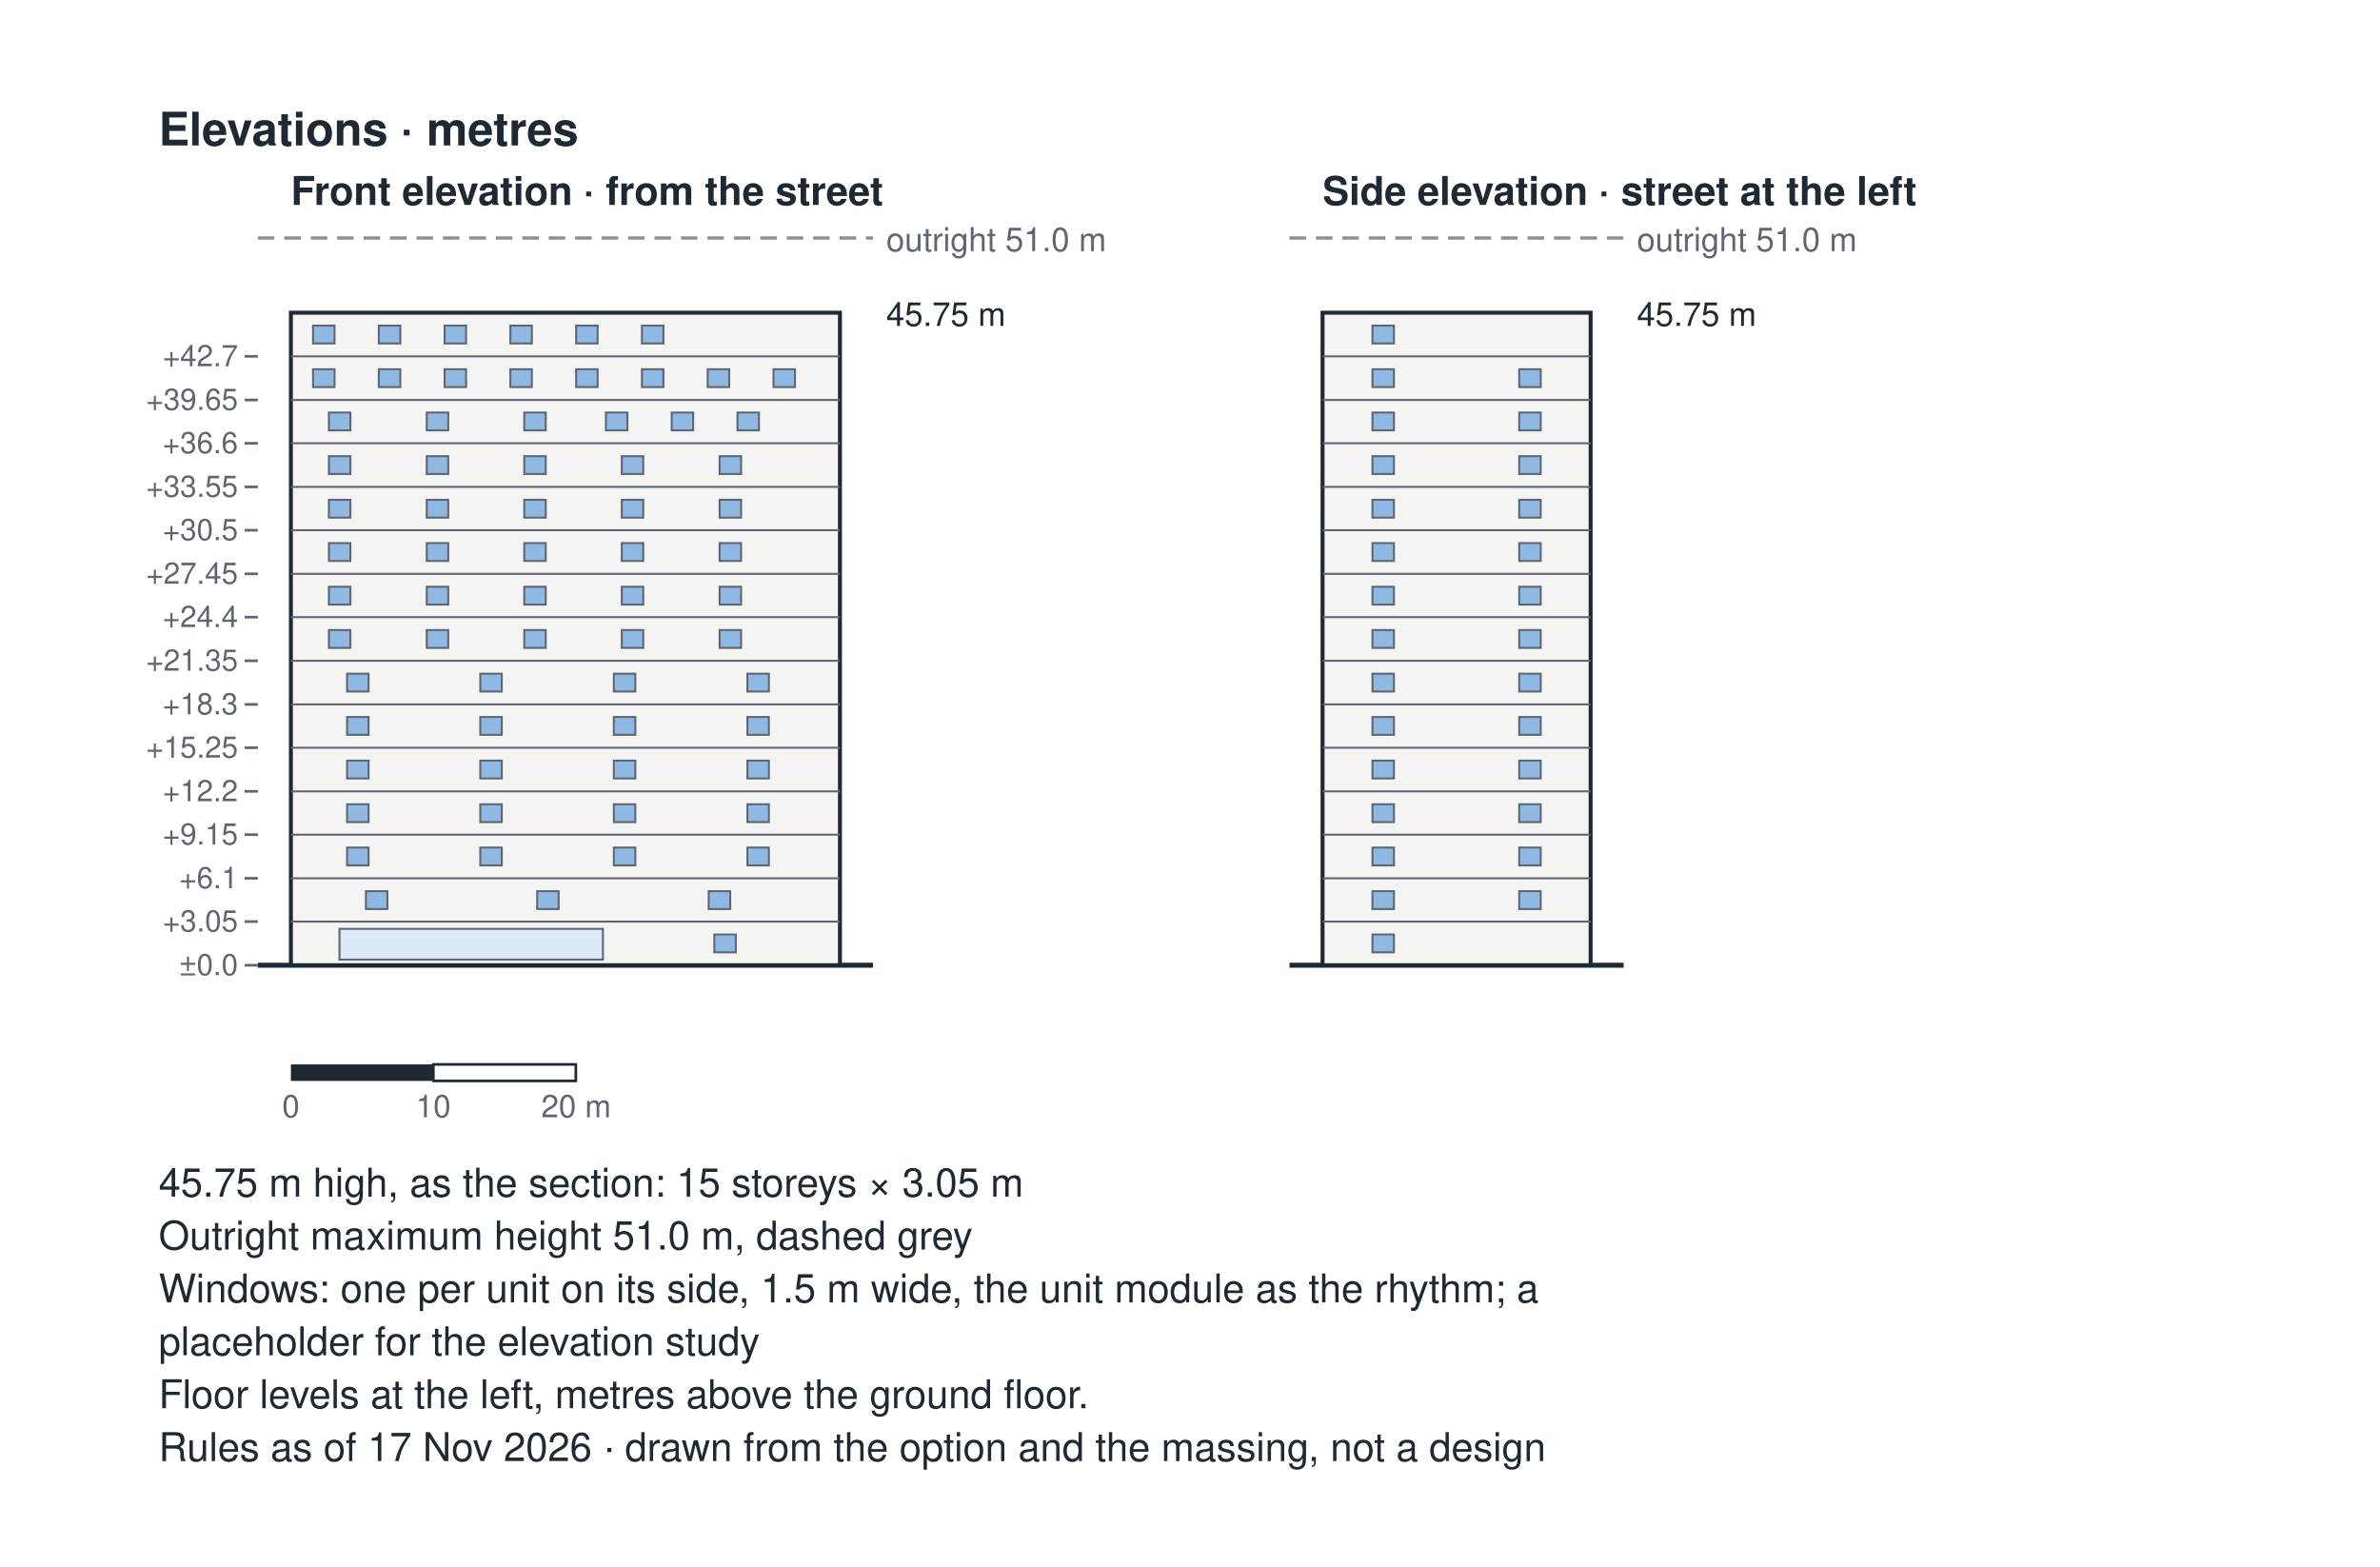
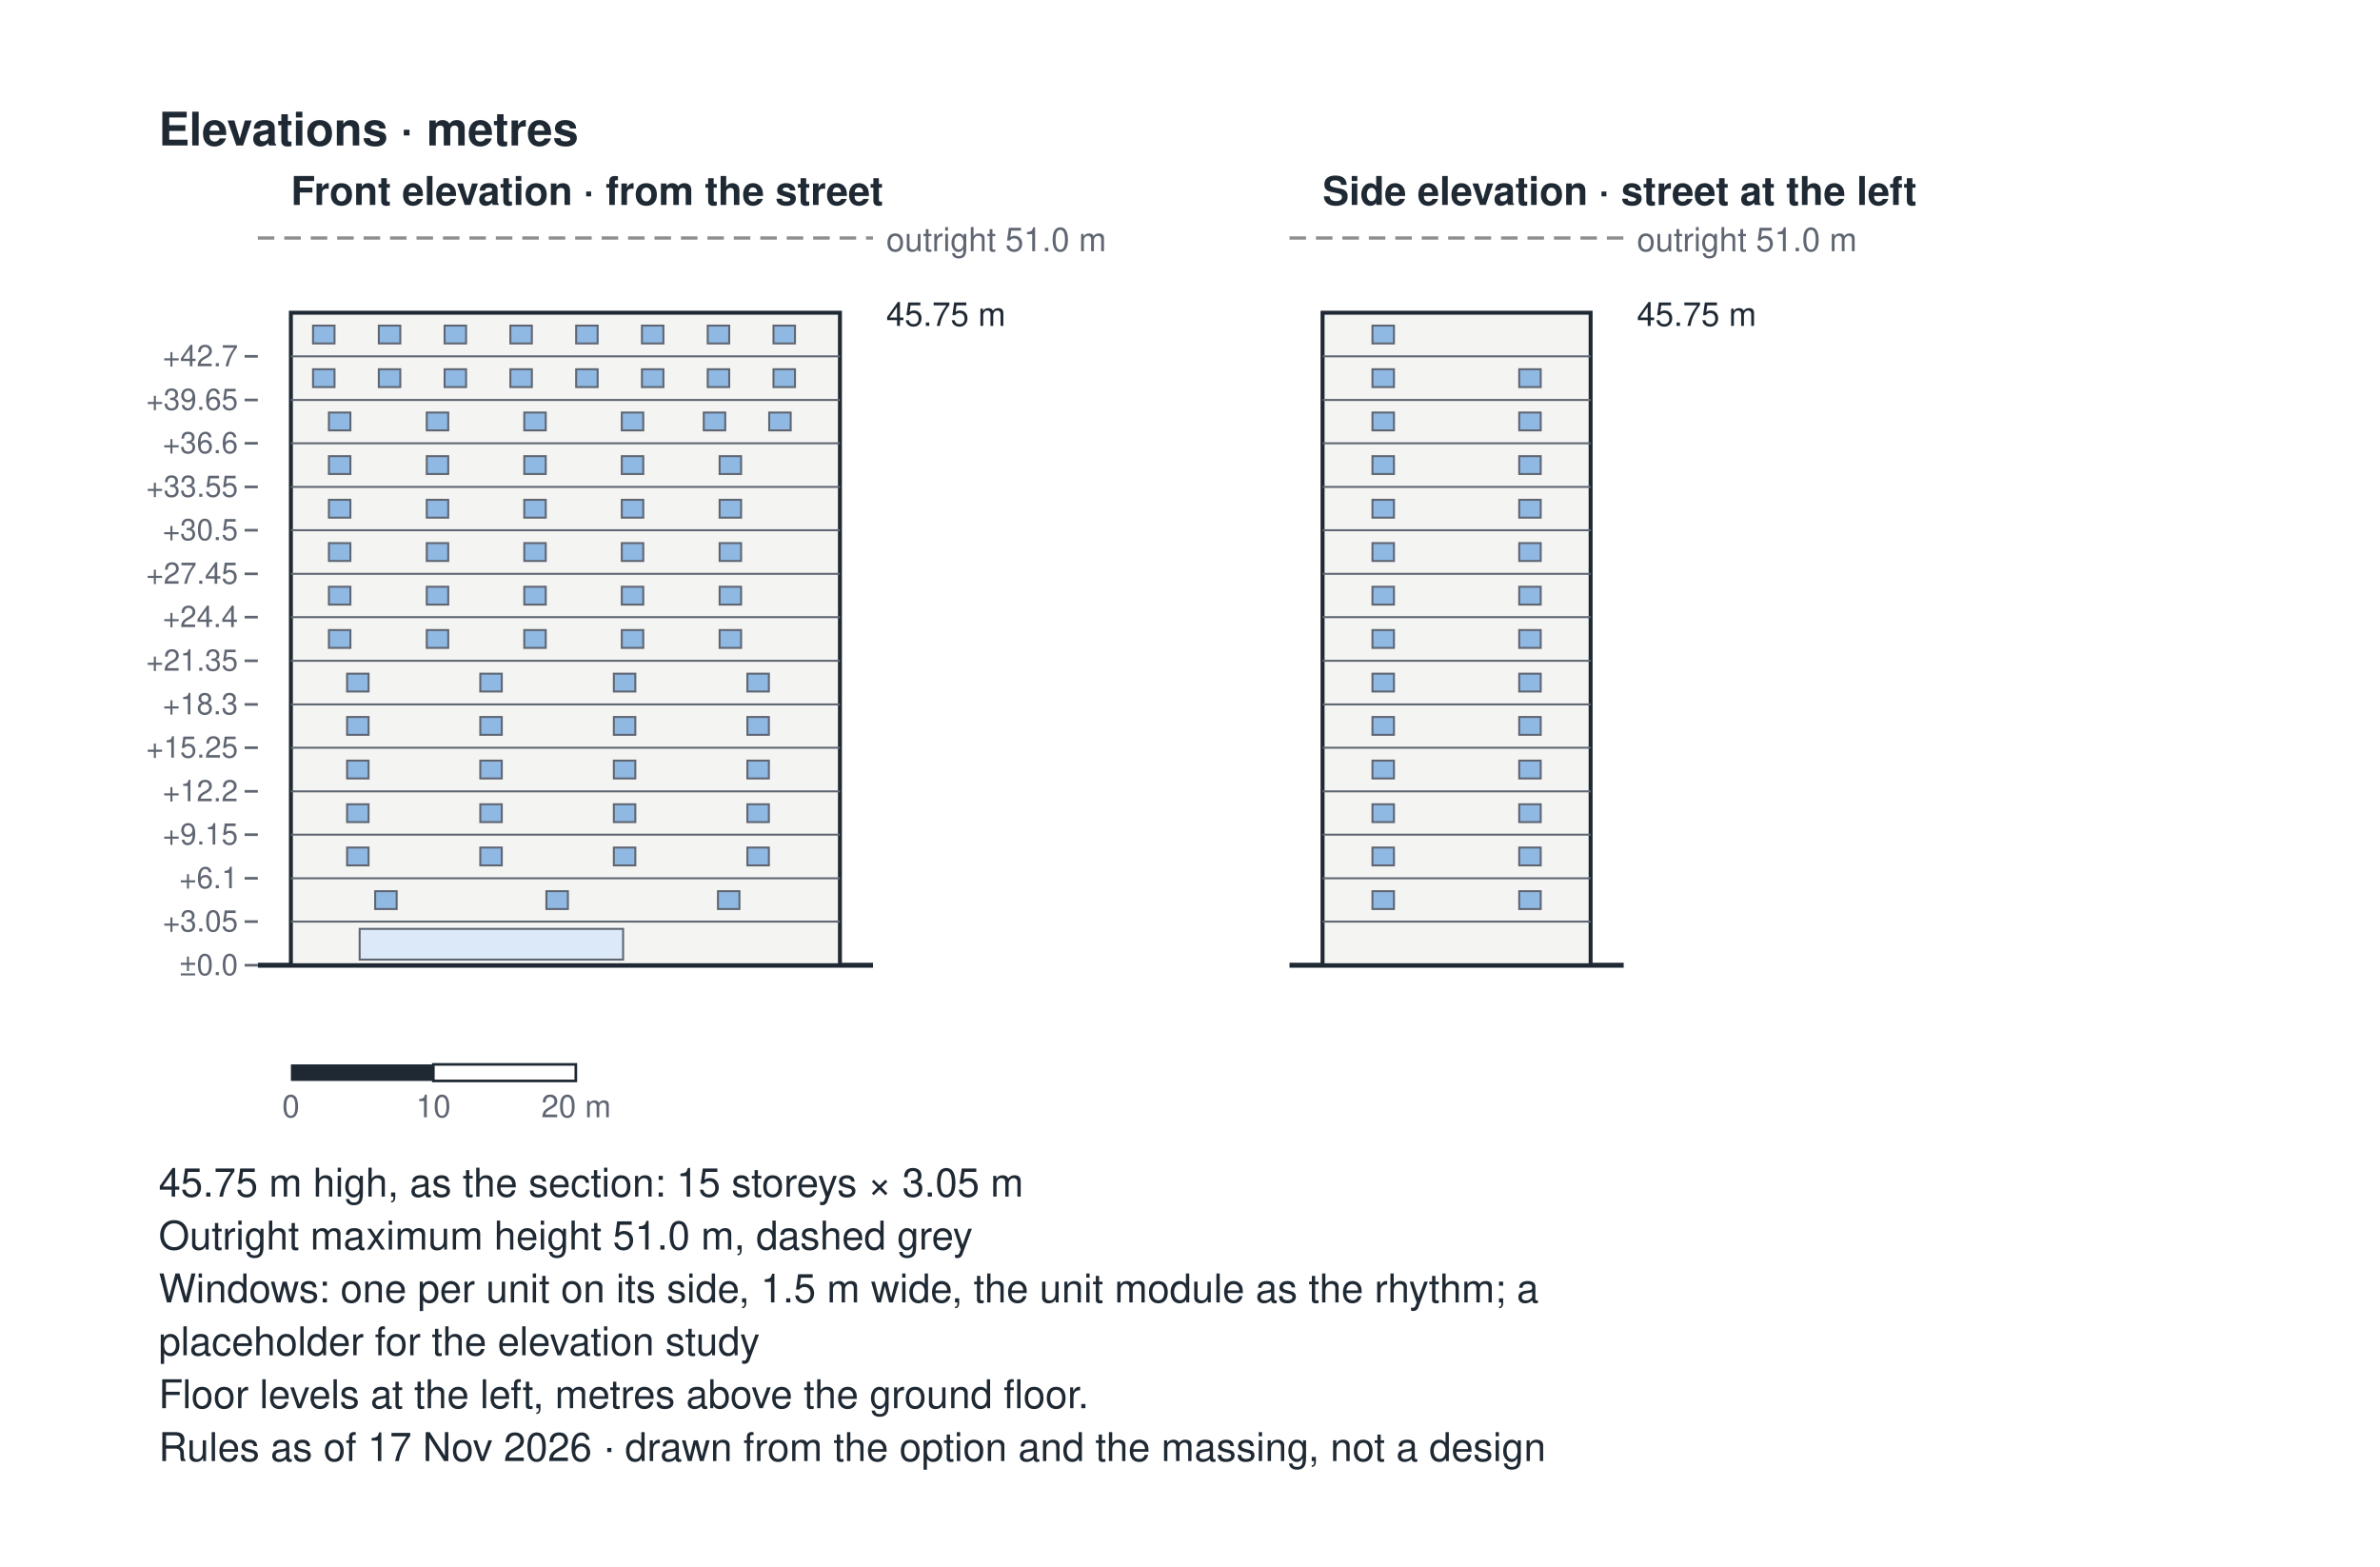
<svg xmlns="http://www.w3.org/2000/svg" width="720" height="474" viewBox="0 0 720 474" font-family="IBM Plex Sans, Helvetica, Arial, sans-serif" font-size="12" fill="#1f2933" role="img" aria-label="Preliminary elevations">
  <rect width="100%" height="100%" fill="#ffffff" />
  <text x="48" y="44" font-size="14" font-weight="600">Elevations · metres</text>
  <text x="88.0" y="62.0" font-size="12" font-weight="600">Front elevation · from the street</text>
  <line x1="78.0" y1="292.0" x2="264.1" y2="292.0" stroke="#1f2933" stroke-width="1.5" />
  <rect x="88.0" y="94.6" width="166.1" height="197.4" fill="#f4f4f2" stroke="#1f2933" stroke-width="1.2" />
-   <rect x="102.7" y="281.0" width="79.7" height="9.3" fill="#dbe9f8" stroke="#5f6672" stroke-width="0.6" />
-   <rect x="216.1" y="282.7" width="6.5" height="5.4" fill="#8fb8e3" stroke="#5f6672" stroke-width="0.6" />
+   <rect x="108.8" y="281.0" width="79.7" height="9.3" fill="#dbe9f8" stroke="#5f6672" stroke-width="0.6" />
  <line x1="88.0" y1="278.8" x2="254.1" y2="278.8" stroke="#5f6672" stroke-width="0.6" />
-   <rect x="110.7" y="269.6" width="6.5" height="5.4" fill="#8fb8e3" stroke="#5f6672" stroke-width="0.6" />
-   <rect x="162.5" y="269.6" width="6.5" height="5.4" fill="#8fb8e3" stroke="#5f6672" stroke-width="0.6" />
-   <rect x="214.4" y="269.6" width="6.5" height="5.4" fill="#8fb8e3" stroke="#5f6672" stroke-width="0.6" />
+   <rect x="113.5" y="269.6" width="6.5" height="5.4" fill="#8fb8e3" stroke="#5f6672" stroke-width="0.6" />
+   <rect x="165.3" y="269.6" width="6.5" height="5.4" fill="#8fb8e3" stroke="#5f6672" stroke-width="0.6" />
+   <rect x="217.2" y="269.6" width="6.5" height="5.4" fill="#8fb8e3" stroke="#5f6672" stroke-width="0.6" />
  <line x1="88.0" y1="265.7" x2="254.1" y2="265.7" stroke="#5f6672" stroke-width="0.6" />
  <rect x="105.0" y="256.4" width="6.5" height="5.4" fill="#8fb8e3" stroke="#5f6672" stroke-width="0.6" />
  <rect x="145.3" y="256.4" width="6.5" height="5.4" fill="#8fb8e3" stroke="#5f6672" stroke-width="0.6" />
  <rect x="185.7" y="256.4" width="6.5" height="5.4" fill="#8fb8e3" stroke="#5f6672" stroke-width="0.6" />
  <rect x="226.1" y="256.4" width="6.5" height="5.4" fill="#8fb8e3" stroke="#5f6672" stroke-width="0.6" />
  <line x1="88.0" y1="252.5" x2="254.1" y2="252.5" stroke="#5f6672" stroke-width="0.6" />
  <rect x="105.0" y="243.3" width="6.5" height="5.4" fill="#8fb8e3" stroke="#5f6672" stroke-width="0.6" />
  <rect x="145.3" y="243.3" width="6.5" height="5.4" fill="#8fb8e3" stroke="#5f6672" stroke-width="0.6" />
  <rect x="185.7" y="243.3" width="6.5" height="5.4" fill="#8fb8e3" stroke="#5f6672" stroke-width="0.6" />
  <rect x="226.1" y="243.3" width="6.5" height="5.4" fill="#8fb8e3" stroke="#5f6672" stroke-width="0.6" />
  <line x1="88.0" y1="239.4" x2="254.1" y2="239.4" stroke="#5f6672" stroke-width="0.6" />
  <rect x="105.0" y="230.1" width="6.5" height="5.4" fill="#8fb8e3" stroke="#5f6672" stroke-width="0.6" />
  <rect x="145.3" y="230.1" width="6.5" height="5.4" fill="#8fb8e3" stroke="#5f6672" stroke-width="0.6" />
  <rect x="185.7" y="230.1" width="6.5" height="5.4" fill="#8fb8e3" stroke="#5f6672" stroke-width="0.6" />
  <rect x="226.1" y="230.1" width="6.5" height="5.4" fill="#8fb8e3" stroke="#5f6672" stroke-width="0.6" />
  <line x1="88.0" y1="226.2" x2="254.1" y2="226.2" stroke="#5f6672" stroke-width="0.6" />
  <rect x="105.0" y="216.9" width="6.5" height="5.4" fill="#8fb8e3" stroke="#5f6672" stroke-width="0.6" />
  <rect x="145.3" y="216.9" width="6.5" height="5.4" fill="#8fb8e3" stroke="#5f6672" stroke-width="0.6" />
  <rect x="185.7" y="216.9" width="6.5" height="5.4" fill="#8fb8e3" stroke="#5f6672" stroke-width="0.6" />
  <rect x="226.1" y="216.9" width="6.5" height="5.4" fill="#8fb8e3" stroke="#5f6672" stroke-width="0.6" />
  <line x1="88.0" y1="213.1" x2="254.1" y2="213.1" stroke="#5f6672" stroke-width="0.6" />
  <rect x="105.0" y="203.8" width="6.5" height="5.4" fill="#8fb8e3" stroke="#5f6672" stroke-width="0.6" />
  <rect x="145.3" y="203.8" width="6.5" height="5.4" fill="#8fb8e3" stroke="#5f6672" stroke-width="0.6" />
  <rect x="185.7" y="203.8" width="6.5" height="5.4" fill="#8fb8e3" stroke="#5f6672" stroke-width="0.6" />
  <rect x="226.1" y="203.8" width="6.5" height="5.4" fill="#8fb8e3" stroke="#5f6672" stroke-width="0.6" />
  <line x1="88.0" y1="199.9" x2="254.1" y2="199.9" stroke="#5f6672" stroke-width="0.6" />
  <rect x="99.5" y="190.6" width="6.5" height="5.4" fill="#8fb8e3" stroke="#5f6672" stroke-width="0.6" />
  <rect x="129.1" y="190.6" width="6.5" height="5.4" fill="#8fb8e3" stroke="#5f6672" stroke-width="0.6" />
  <rect x="158.6" y="190.6" width="6.5" height="5.4" fill="#8fb8e3" stroke="#5f6672" stroke-width="0.6" />
  <rect x="188.1" y="190.6" width="6.5" height="5.4" fill="#8fb8e3" stroke="#5f6672" stroke-width="0.6" />
  <rect x="217.7" y="190.6" width="6.5" height="5.4" fill="#8fb8e3" stroke="#5f6672" stroke-width="0.6" />
  <line x1="88.0" y1="186.7" x2="254.1" y2="186.7" stroke="#5f6672" stroke-width="0.6" />
  <rect x="99.5" y="177.5" width="6.5" height="5.4" fill="#8fb8e3" stroke="#5f6672" stroke-width="0.6" />
  <rect x="129.1" y="177.5" width="6.5" height="5.4" fill="#8fb8e3" stroke="#5f6672" stroke-width="0.6" />
  <rect x="158.6" y="177.5" width="6.5" height="5.4" fill="#8fb8e3" stroke="#5f6672" stroke-width="0.6" />
  <rect x="188.1" y="177.5" width="6.5" height="5.4" fill="#8fb8e3" stroke="#5f6672" stroke-width="0.6" />
  <rect x="217.7" y="177.5" width="6.5" height="5.4" fill="#8fb8e3" stroke="#5f6672" stroke-width="0.6" />
  <line x1="88.0" y1="173.6" x2="254.1" y2="173.6" stroke="#5f6672" stroke-width="0.6" />
  <rect x="99.5" y="164.3" width="6.5" height="5.4" fill="#8fb8e3" stroke="#5f6672" stroke-width="0.6" />
  <rect x="129.1" y="164.3" width="6.5" height="5.4" fill="#8fb8e3" stroke="#5f6672" stroke-width="0.6" />
  <rect x="158.6" y="164.3" width="6.5" height="5.4" fill="#8fb8e3" stroke="#5f6672" stroke-width="0.6" />
  <rect x="188.1" y="164.3" width="6.5" height="5.4" fill="#8fb8e3" stroke="#5f6672" stroke-width="0.6" />
  <rect x="217.7" y="164.3" width="6.5" height="5.4" fill="#8fb8e3" stroke="#5f6672" stroke-width="0.6" />
  <line x1="88.0" y1="160.4" x2="254.1" y2="160.4" stroke="#5f6672" stroke-width="0.6" />
  <rect x="99.5" y="151.2" width="6.5" height="5.4" fill="#8fb8e3" stroke="#5f6672" stroke-width="0.6" />
  <rect x="129.1" y="151.2" width="6.5" height="5.4" fill="#8fb8e3" stroke="#5f6672" stroke-width="0.6" />
  <rect x="158.6" y="151.2" width="6.5" height="5.4" fill="#8fb8e3" stroke="#5f6672" stroke-width="0.6" />
  <rect x="188.1" y="151.2" width="6.5" height="5.4" fill="#8fb8e3" stroke="#5f6672" stroke-width="0.6" />
  <rect x="217.7" y="151.2" width="6.5" height="5.4" fill="#8fb8e3" stroke="#5f6672" stroke-width="0.6" />
  <line x1="88.0" y1="147.3" x2="254.1" y2="147.3" stroke="#5f6672" stroke-width="0.6" />
  <rect x="99.5" y="138.0" width="6.5" height="5.4" fill="#8fb8e3" stroke="#5f6672" stroke-width="0.6" />
  <rect x="129.1" y="138.0" width="6.5" height="5.4" fill="#8fb8e3" stroke="#5f6672" stroke-width="0.6" />
  <rect x="158.6" y="138.0" width="6.5" height="5.4" fill="#8fb8e3" stroke="#5f6672" stroke-width="0.6" />
  <rect x="188.1" y="138.0" width="6.5" height="5.4" fill="#8fb8e3" stroke="#5f6672" stroke-width="0.6" />
  <rect x="217.7" y="138.0" width="6.5" height="5.4" fill="#8fb8e3" stroke="#5f6672" stroke-width="0.6" />
  <line x1="88.0" y1="134.1" x2="254.1" y2="134.1" stroke="#5f6672" stroke-width="0.6" />
  <rect x="99.5" y="124.8" width="6.5" height="5.4" fill="#8fb8e3" stroke="#5f6672" stroke-width="0.6" />
  <rect x="129.1" y="124.8" width="6.5" height="5.4" fill="#8fb8e3" stroke="#5f6672" stroke-width="0.6" />
  <rect x="158.6" y="124.8" width="6.5" height="5.4" fill="#8fb8e3" stroke="#5f6672" stroke-width="0.6" />
-   <rect x="183.3" y="124.8" width="6.5" height="5.4" fill="#8fb8e3" stroke="#5f6672" stroke-width="0.6" />
-   <rect x="203.2" y="124.8" width="6.5" height="5.4" fill="#8fb8e3" stroke="#5f6672" stroke-width="0.6" />
-   <rect x="223.1" y="124.8" width="6.5" height="5.4" fill="#8fb8e3" stroke="#5f6672" stroke-width="0.6" />
+   <rect x="188.1" y="124.8" width="6.5" height="5.4" fill="#8fb8e3" stroke="#5f6672" stroke-width="0.6" />
+   <rect x="212.9" y="124.8" width="6.5" height="5.4" fill="#8fb8e3" stroke="#5f6672" stroke-width="0.6" />
+   <rect x="232.7" y="124.8" width="6.5" height="5.4" fill="#8fb8e3" stroke="#5f6672" stroke-width="0.6" />
  <line x1="88.0" y1="121.0" x2="254.1" y2="121.0" stroke="#5f6672" stroke-width="0.6" />
  <rect x="94.7" y="111.7" width="6.5" height="5.4" fill="#8fb8e3" stroke="#5f6672" stroke-width="0.6" />
  <rect x="114.6" y="111.7" width="6.5" height="5.4" fill="#8fb8e3" stroke="#5f6672" stroke-width="0.6" />
  <rect x="134.5" y="111.7" width="6.5" height="5.4" fill="#8fb8e3" stroke="#5f6672" stroke-width="0.6" />
  <rect x="154.4" y="111.7" width="6.5" height="5.4" fill="#8fb8e3" stroke="#5f6672" stroke-width="0.6" />
  <rect x="174.3" y="111.7" width="6.5" height="5.4" fill="#8fb8e3" stroke="#5f6672" stroke-width="0.6" />
  <rect x="194.2" y="111.7" width="6.5" height="5.4" fill="#8fb8e3" stroke="#5f6672" stroke-width="0.6" />
  <rect x="214.1" y="111.7" width="6.5" height="5.4" fill="#8fb8e3" stroke="#5f6672" stroke-width="0.6" />
  <rect x="234.0" y="111.7" width="6.5" height="5.4" fill="#8fb8e3" stroke="#5f6672" stroke-width="0.6" />
  <line x1="88.0" y1="107.8" x2="254.1" y2="107.8" stroke="#5f6672" stroke-width="0.6" />
  <rect x="94.7" y="98.5" width="6.5" height="5.4" fill="#8fb8e3" stroke="#5f6672" stroke-width="0.6" />
  <rect x="114.6" y="98.5" width="6.5" height="5.4" fill="#8fb8e3" stroke="#5f6672" stroke-width="0.6" />
  <rect x="134.5" y="98.5" width="6.5" height="5.4" fill="#8fb8e3" stroke="#5f6672" stroke-width="0.6" />
  <rect x="154.4" y="98.5" width="6.5" height="5.4" fill="#8fb8e3" stroke="#5f6672" stroke-width="0.6" />
  <rect x="174.3" y="98.5" width="6.5" height="5.4" fill="#8fb8e3" stroke="#5f6672" stroke-width="0.6" />
  <rect x="194.2" y="98.5" width="6.5" height="5.4" fill="#8fb8e3" stroke="#5f6672" stroke-width="0.6" />
+   <rect x="214.1" y="98.5" width="6.5" height="5.4" fill="#8fb8e3" stroke="#5f6672" stroke-width="0.6" />
+   <rect x="234.0" y="98.5" width="6.5" height="5.4" fill="#8fb8e3" stroke="#5f6672" stroke-width="0.6" />
  <line x1="78.0" y1="72.0" x2="264.1" y2="72.0" stroke="#8e8e8e" stroke-width="1" stroke-dasharray="5 3" />
  <text x="268.1" y="76.0" font-size="10" fill="#5f6672">outright 51.0 m</text>
  <text x="268.1" y="98.6" font-size="10" fill="#1f2933">45.75 m</text>
  <text x="400.1" y="62.0" font-size="12" font-weight="600">Side elevation · street at the left</text>
  <line x1="390.1" y1="292.0" x2="491.2" y2="292.0" stroke="#1f2933" stroke-width="1.5" />
  <rect x="400.1" y="94.6" width="81.1" height="197.4" fill="#f4f4f2" stroke="#1f2933" stroke-width="1.2" />
-   <rect x="415.2" y="282.7" width="6.5" height="5.4" fill="#8fb8e3" stroke="#5f6672" stroke-width="0.6" />
  <line x1="400.1" y1="278.8" x2="481.2" y2="278.8" stroke="#5f6672" stroke-width="0.6" />
  <rect x="415.2" y="269.6" width="6.5" height="5.4" fill="#8fb8e3" stroke="#5f6672" stroke-width="0.6" />
  <rect x="459.6" y="269.6" width="6.5" height="5.4" fill="#8fb8e3" stroke="#5f6672" stroke-width="0.6" />
  <line x1="400.1" y1="265.7" x2="481.2" y2="265.7" stroke="#5f6672" stroke-width="0.6" />
  <rect x="415.2" y="256.4" width="6.5" height="5.4" fill="#8fb8e3" stroke="#5f6672" stroke-width="0.6" />
  <rect x="459.6" y="256.4" width="6.5" height="5.4" fill="#8fb8e3" stroke="#5f6672" stroke-width="0.6" />
  <line x1="400.1" y1="252.5" x2="481.2" y2="252.5" stroke="#5f6672" stroke-width="0.6" />
  <rect x="415.2" y="243.3" width="6.5" height="5.4" fill="#8fb8e3" stroke="#5f6672" stroke-width="0.6" />
  <rect x="459.6" y="243.3" width="6.5" height="5.4" fill="#8fb8e3" stroke="#5f6672" stroke-width="0.6" />
  <line x1="400.1" y1="239.4" x2="481.2" y2="239.4" stroke="#5f6672" stroke-width="0.6" />
  <rect x="415.2" y="230.1" width="6.5" height="5.4" fill="#8fb8e3" stroke="#5f6672" stroke-width="0.6" />
  <rect x="459.6" y="230.1" width="6.5" height="5.4" fill="#8fb8e3" stroke="#5f6672" stroke-width="0.6" />
  <line x1="400.1" y1="226.2" x2="481.2" y2="226.2" stroke="#5f6672" stroke-width="0.6" />
  <rect x="415.2" y="216.9" width="6.5" height="5.4" fill="#8fb8e3" stroke="#5f6672" stroke-width="0.6" />
  <rect x="459.6" y="216.9" width="6.5" height="5.4" fill="#8fb8e3" stroke="#5f6672" stroke-width="0.6" />
  <line x1="400.1" y1="213.1" x2="481.2" y2="213.1" stroke="#5f6672" stroke-width="0.6" />
  <rect x="415.2" y="203.8" width="6.5" height="5.4" fill="#8fb8e3" stroke="#5f6672" stroke-width="0.6" />
  <rect x="459.6" y="203.8" width="6.5" height="5.4" fill="#8fb8e3" stroke="#5f6672" stroke-width="0.6" />
  <line x1="400.1" y1="199.9" x2="481.2" y2="199.9" stroke="#5f6672" stroke-width="0.6" />
  <rect x="415.2" y="190.6" width="6.5" height="5.4" fill="#8fb8e3" stroke="#5f6672" stroke-width="0.6" />
  <rect x="459.6" y="190.6" width="6.5" height="5.4" fill="#8fb8e3" stroke="#5f6672" stroke-width="0.6" />
  <line x1="400.1" y1="186.7" x2="481.2" y2="186.7" stroke="#5f6672" stroke-width="0.6" />
  <rect x="415.2" y="177.5" width="6.5" height="5.4" fill="#8fb8e3" stroke="#5f6672" stroke-width="0.6" />
  <rect x="459.6" y="177.5" width="6.5" height="5.4" fill="#8fb8e3" stroke="#5f6672" stroke-width="0.6" />
  <line x1="400.1" y1="173.6" x2="481.2" y2="173.6" stroke="#5f6672" stroke-width="0.6" />
  <rect x="415.2" y="164.3" width="6.5" height="5.4" fill="#8fb8e3" stroke="#5f6672" stroke-width="0.6" />
  <rect x="459.6" y="164.3" width="6.5" height="5.4" fill="#8fb8e3" stroke="#5f6672" stroke-width="0.6" />
  <line x1="400.1" y1="160.4" x2="481.2" y2="160.4" stroke="#5f6672" stroke-width="0.6" />
  <rect x="415.2" y="151.2" width="6.5" height="5.4" fill="#8fb8e3" stroke="#5f6672" stroke-width="0.6" />
  <rect x="459.6" y="151.2" width="6.5" height="5.4" fill="#8fb8e3" stroke="#5f6672" stroke-width="0.6" />
  <line x1="400.1" y1="147.3" x2="481.2" y2="147.3" stroke="#5f6672" stroke-width="0.6" />
  <rect x="415.2" y="138.0" width="6.5" height="5.4" fill="#8fb8e3" stroke="#5f6672" stroke-width="0.6" />
  <rect x="459.6" y="138.0" width="6.5" height="5.4" fill="#8fb8e3" stroke="#5f6672" stroke-width="0.6" />
  <line x1="400.1" y1="134.1" x2="481.2" y2="134.1" stroke="#5f6672" stroke-width="0.6" />
  <rect x="415.2" y="124.8" width="6.5" height="5.4" fill="#8fb8e3" stroke="#5f6672" stroke-width="0.6" />
  <rect x="459.6" y="124.8" width="6.5" height="5.4" fill="#8fb8e3" stroke="#5f6672" stroke-width="0.6" />
  <line x1="400.1" y1="121.0" x2="481.2" y2="121.0" stroke="#5f6672" stroke-width="0.6" />
  <rect x="415.2" y="111.7" width="6.5" height="5.4" fill="#8fb8e3" stroke="#5f6672" stroke-width="0.6" />
  <rect x="459.6" y="111.7" width="6.5" height="5.4" fill="#8fb8e3" stroke="#5f6672" stroke-width="0.6" />
  <line x1="400.1" y1="107.8" x2="481.2" y2="107.8" stroke="#5f6672" stroke-width="0.6" />
  <rect x="415.2" y="98.5" width="6.5" height="5.4" fill="#8fb8e3" stroke="#5f6672" stroke-width="0.6" />
  <line x1="390.1" y1="72.0" x2="491.2" y2="72.0" stroke="#8e8e8e" stroke-width="1" stroke-dasharray="5 3" />
  <text x="495.2" y="76.0" font-size="10" fill="#5f6672">outright 51.0 m</text>
  <text x="495.2" y="98.6" font-size="10" fill="#1f2933">45.75 m</text>
  <line x1="74.0" y1="292.0" x2="78.0" y2="292.0" stroke="#5f6672" stroke-width="0.8" />
  <text x="72.0" y="295.0" font-size="9" text-anchor="end" fill="#5f6672">±0.0</text>
  <line x1="74.0" y1="278.8" x2="78.0" y2="278.8" stroke="#5f6672" stroke-width="0.8" />
  <text x="72.0" y="281.8" font-size="9" text-anchor="end" fill="#5f6672">+3.05</text>
  <line x1="74.0" y1="265.7" x2="78.0" y2="265.7" stroke="#5f6672" stroke-width="0.8" />
  <text x="72.0" y="268.7" font-size="9" text-anchor="end" fill="#5f6672">+6.1</text>
  <line x1="74.0" y1="252.5" x2="78.0" y2="252.5" stroke="#5f6672" stroke-width="0.8" />
  <text x="72.0" y="255.5" font-size="9" text-anchor="end" fill="#5f6672">+9.15</text>
  <line x1="74.0" y1="239.4" x2="78.0" y2="239.4" stroke="#5f6672" stroke-width="0.8" />
  <text x="72.0" y="242.4" font-size="9" text-anchor="end" fill="#5f6672">+12.2</text>
  <line x1="74.0" y1="226.2" x2="78.0" y2="226.2" stroke="#5f6672" stroke-width="0.8" />
  <text x="72.0" y="229.2" font-size="9" text-anchor="end" fill="#5f6672">+15.25</text>
  <line x1="74.0" y1="213.1" x2="78.0" y2="213.1" stroke="#5f6672" stroke-width="0.8" />
  <text x="72.0" y="216.1" font-size="9" text-anchor="end" fill="#5f6672">+18.3</text>
  <line x1="74.0" y1="199.9" x2="78.0" y2="199.9" stroke="#5f6672" stroke-width="0.8" />
  <text x="72.0" y="202.9" font-size="9" text-anchor="end" fill="#5f6672">+21.35</text>
  <line x1="74.0" y1="186.7" x2="78.0" y2="186.7" stroke="#5f6672" stroke-width="0.8" />
  <text x="72.0" y="189.7" font-size="9" text-anchor="end" fill="#5f6672">+24.4</text>
  <line x1="74.0" y1="173.6" x2="78.0" y2="173.6" stroke="#5f6672" stroke-width="0.8" />
  <text x="72.0" y="176.6" font-size="9" text-anchor="end" fill="#5f6672">+27.45</text>
  <line x1="74.0" y1="160.4" x2="78.0" y2="160.4" stroke="#5f6672" stroke-width="0.8" />
  <text x="72.0" y="163.4" font-size="9" text-anchor="end" fill="#5f6672">+30.5</text>
  <line x1="74.0" y1="147.3" x2="78.0" y2="147.3" stroke="#5f6672" stroke-width="0.8" />
  <text x="72.0" y="150.3" font-size="9" text-anchor="end" fill="#5f6672">+33.55</text>
  <line x1="74.0" y1="134.1" x2="78.0" y2="134.1" stroke="#5f6672" stroke-width="0.8" />
  <text x="72.0" y="137.1" font-size="9" text-anchor="end" fill="#5f6672">+36.6</text>
  <line x1="74.0" y1="121.0" x2="78.0" y2="121.0" stroke="#5f6672" stroke-width="0.8" />
  <text x="72.0" y="124.0" font-size="9" text-anchor="end" fill="#5f6672">+39.65</text>
  <line x1="74.0" y1="107.8" x2="78.0" y2="107.8" stroke="#5f6672" stroke-width="0.8" />
  <text x="72.0" y="110.8" font-size="9" text-anchor="end" fill="#5f6672">+42.7</text>
  <rect x="88.0" y="322.0" width="43.1" height="5" fill="#1f2933" />
  <rect x="131.1" y="322.0" width="43.1" height="5" fill="#ffffff" stroke="#1f2933" stroke-width="0.8" />
  <text x="88.0" y="338.0" font-size="9.5" text-anchor="middle" fill="#5f6672">0</text>
  <text x="131.1" y="338.0" font-size="9.5" text-anchor="middle" fill="#5f6672">10</text>
  <text x="174.3" y="338.0" font-size="9.5" text-anchor="middle" fill="#5f6672">20 m</text>
  <text x="48.0" y="362.0" font-size="12" fill="#1f2933">45.75 m high, as the section: 15 storeys × 3.05 m</text>
  <text x="48.0" y="378.0" font-size="12" fill="#1f2933">Outright maximum height 51.0 m, dashed grey</text>
  <text x="48.0" y="394.0" font-size="12" fill="#1f2933">Windows: one per unit on its side, 1.5 m wide, the unit module as the rhythm; a</text>
  <text x="48.0" y="410.0" font-size="12" fill="#1f2933">placeholder for the elevation study</text>
  <text x="48.0" y="426.0" font-size="12" fill="#1f2933">Floor levels at the left, metres above the ground floor.</text>
  <text x="48.0" y="442.0" font-size="12" fill="#1f2933">Rules as of 17 Nov 2026 · drawn from the option and the massing, not a design</text>
</svg>
